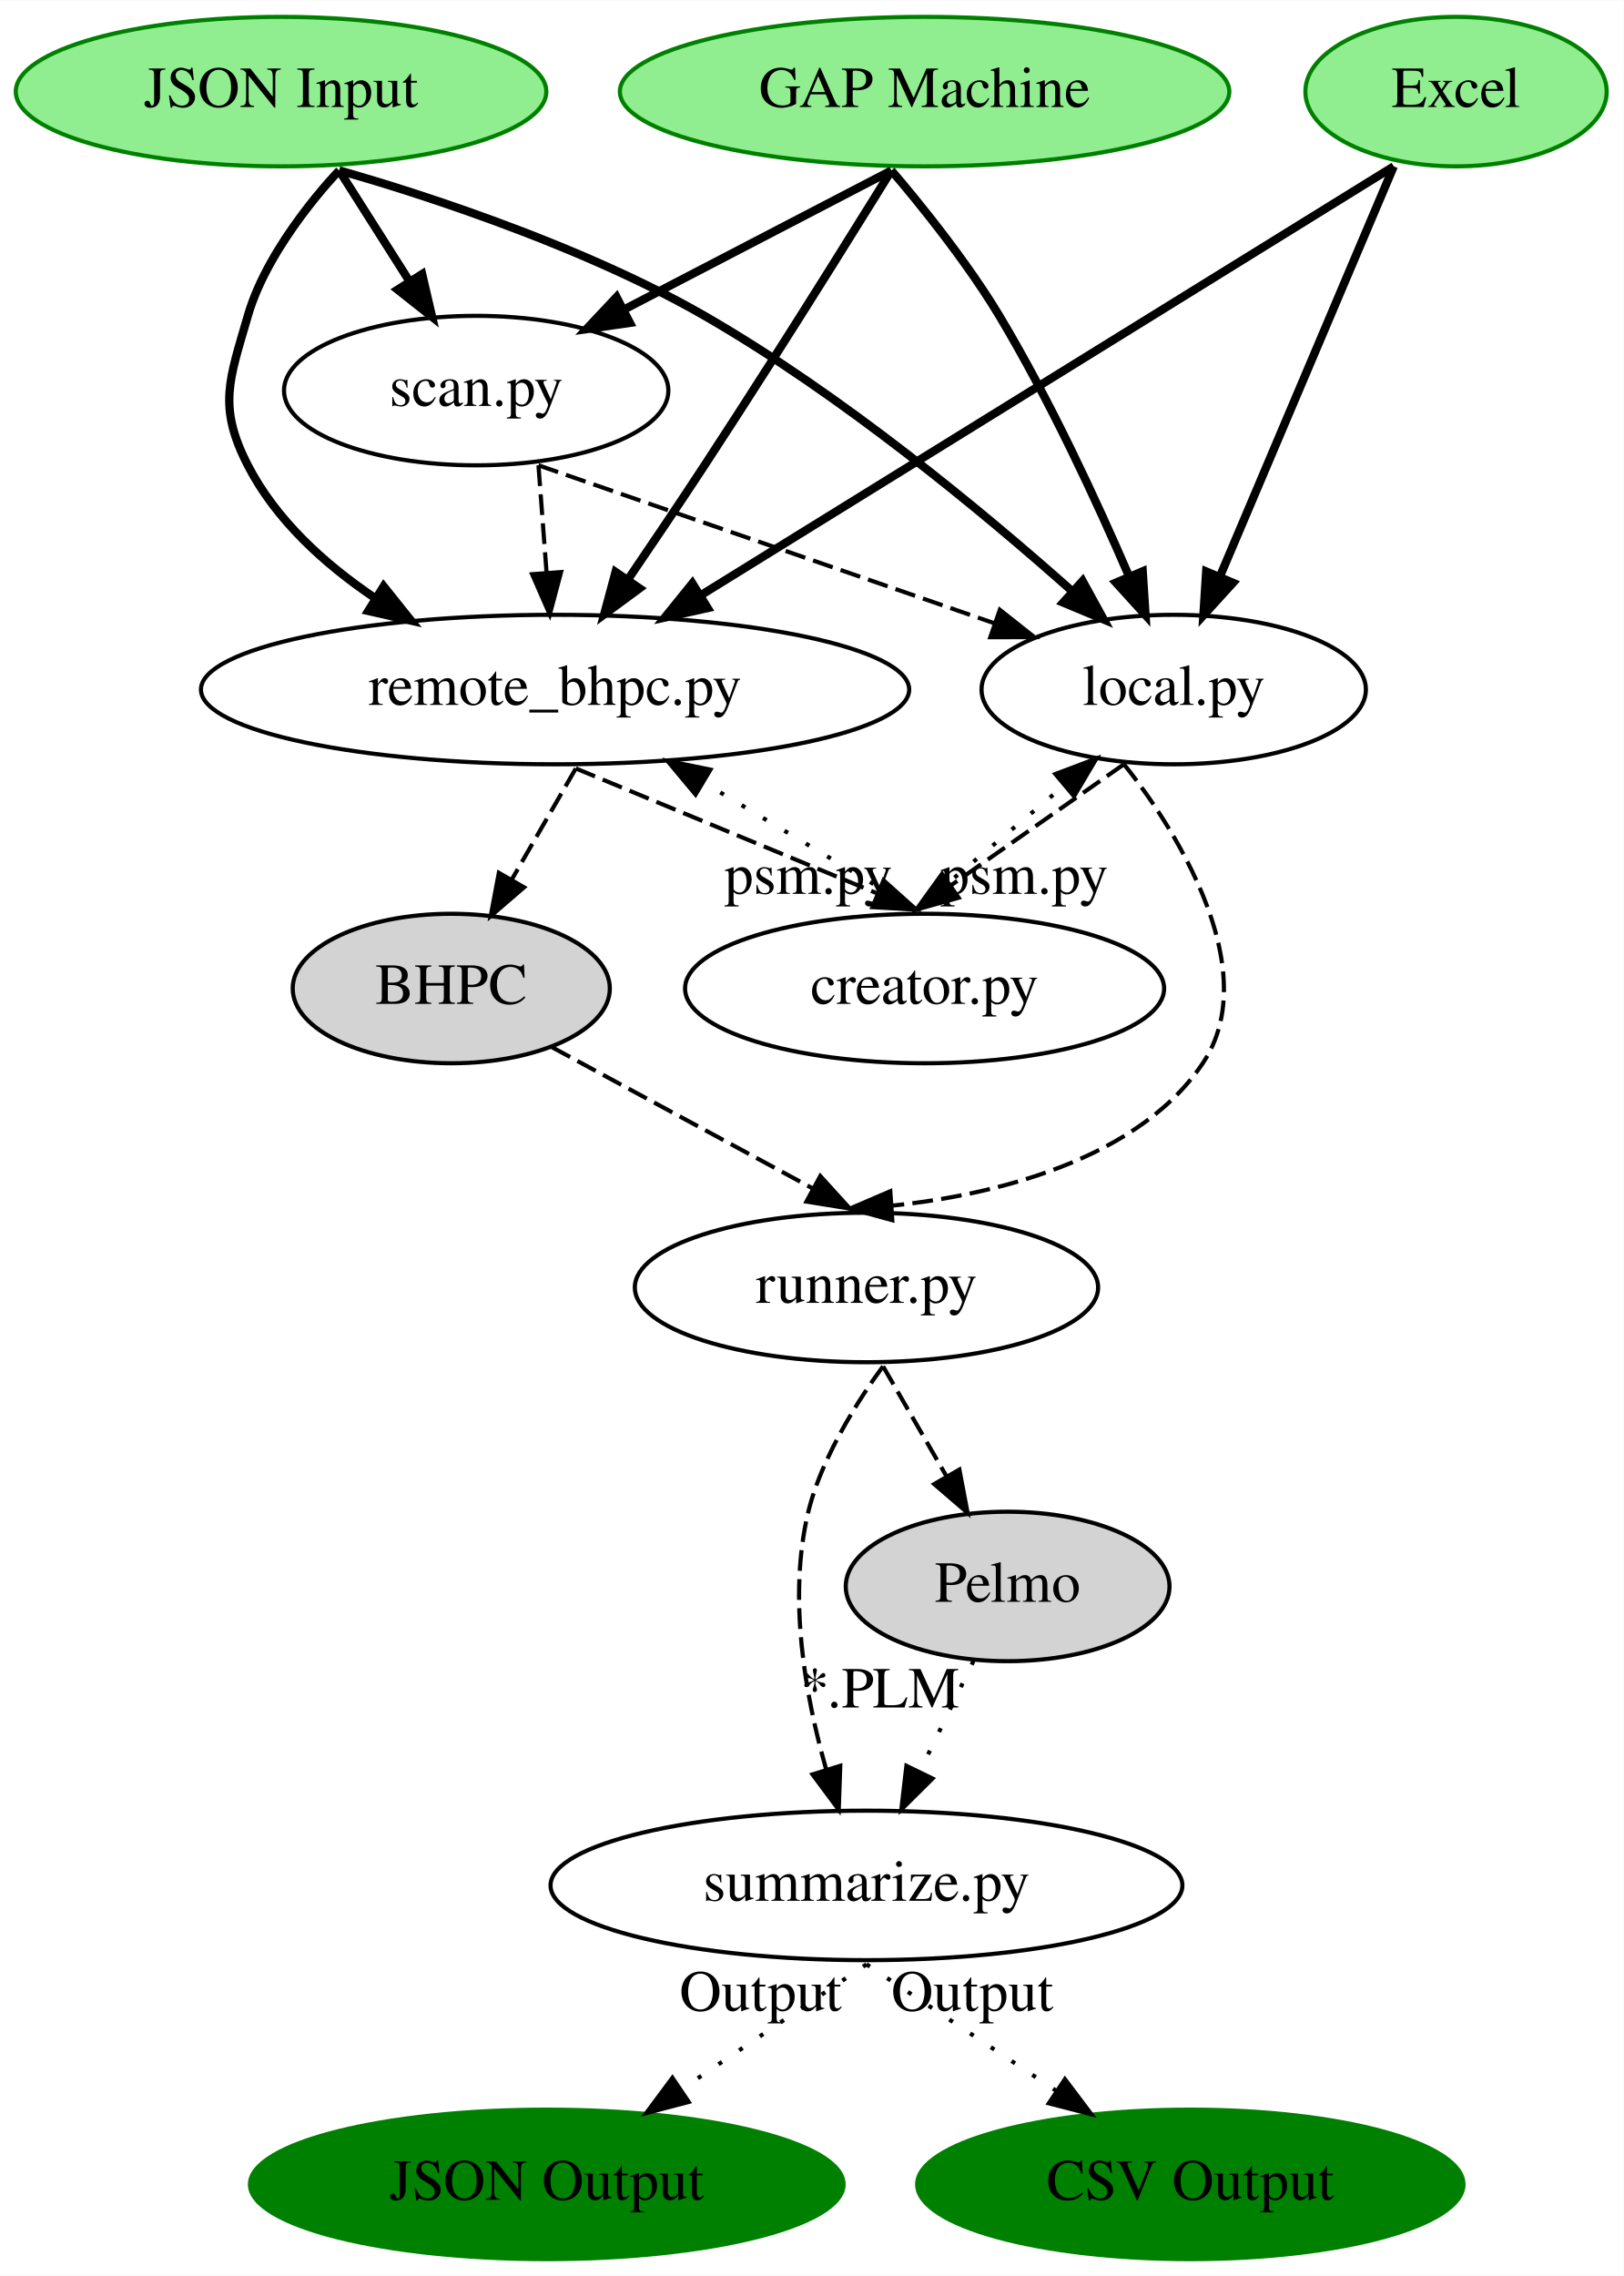
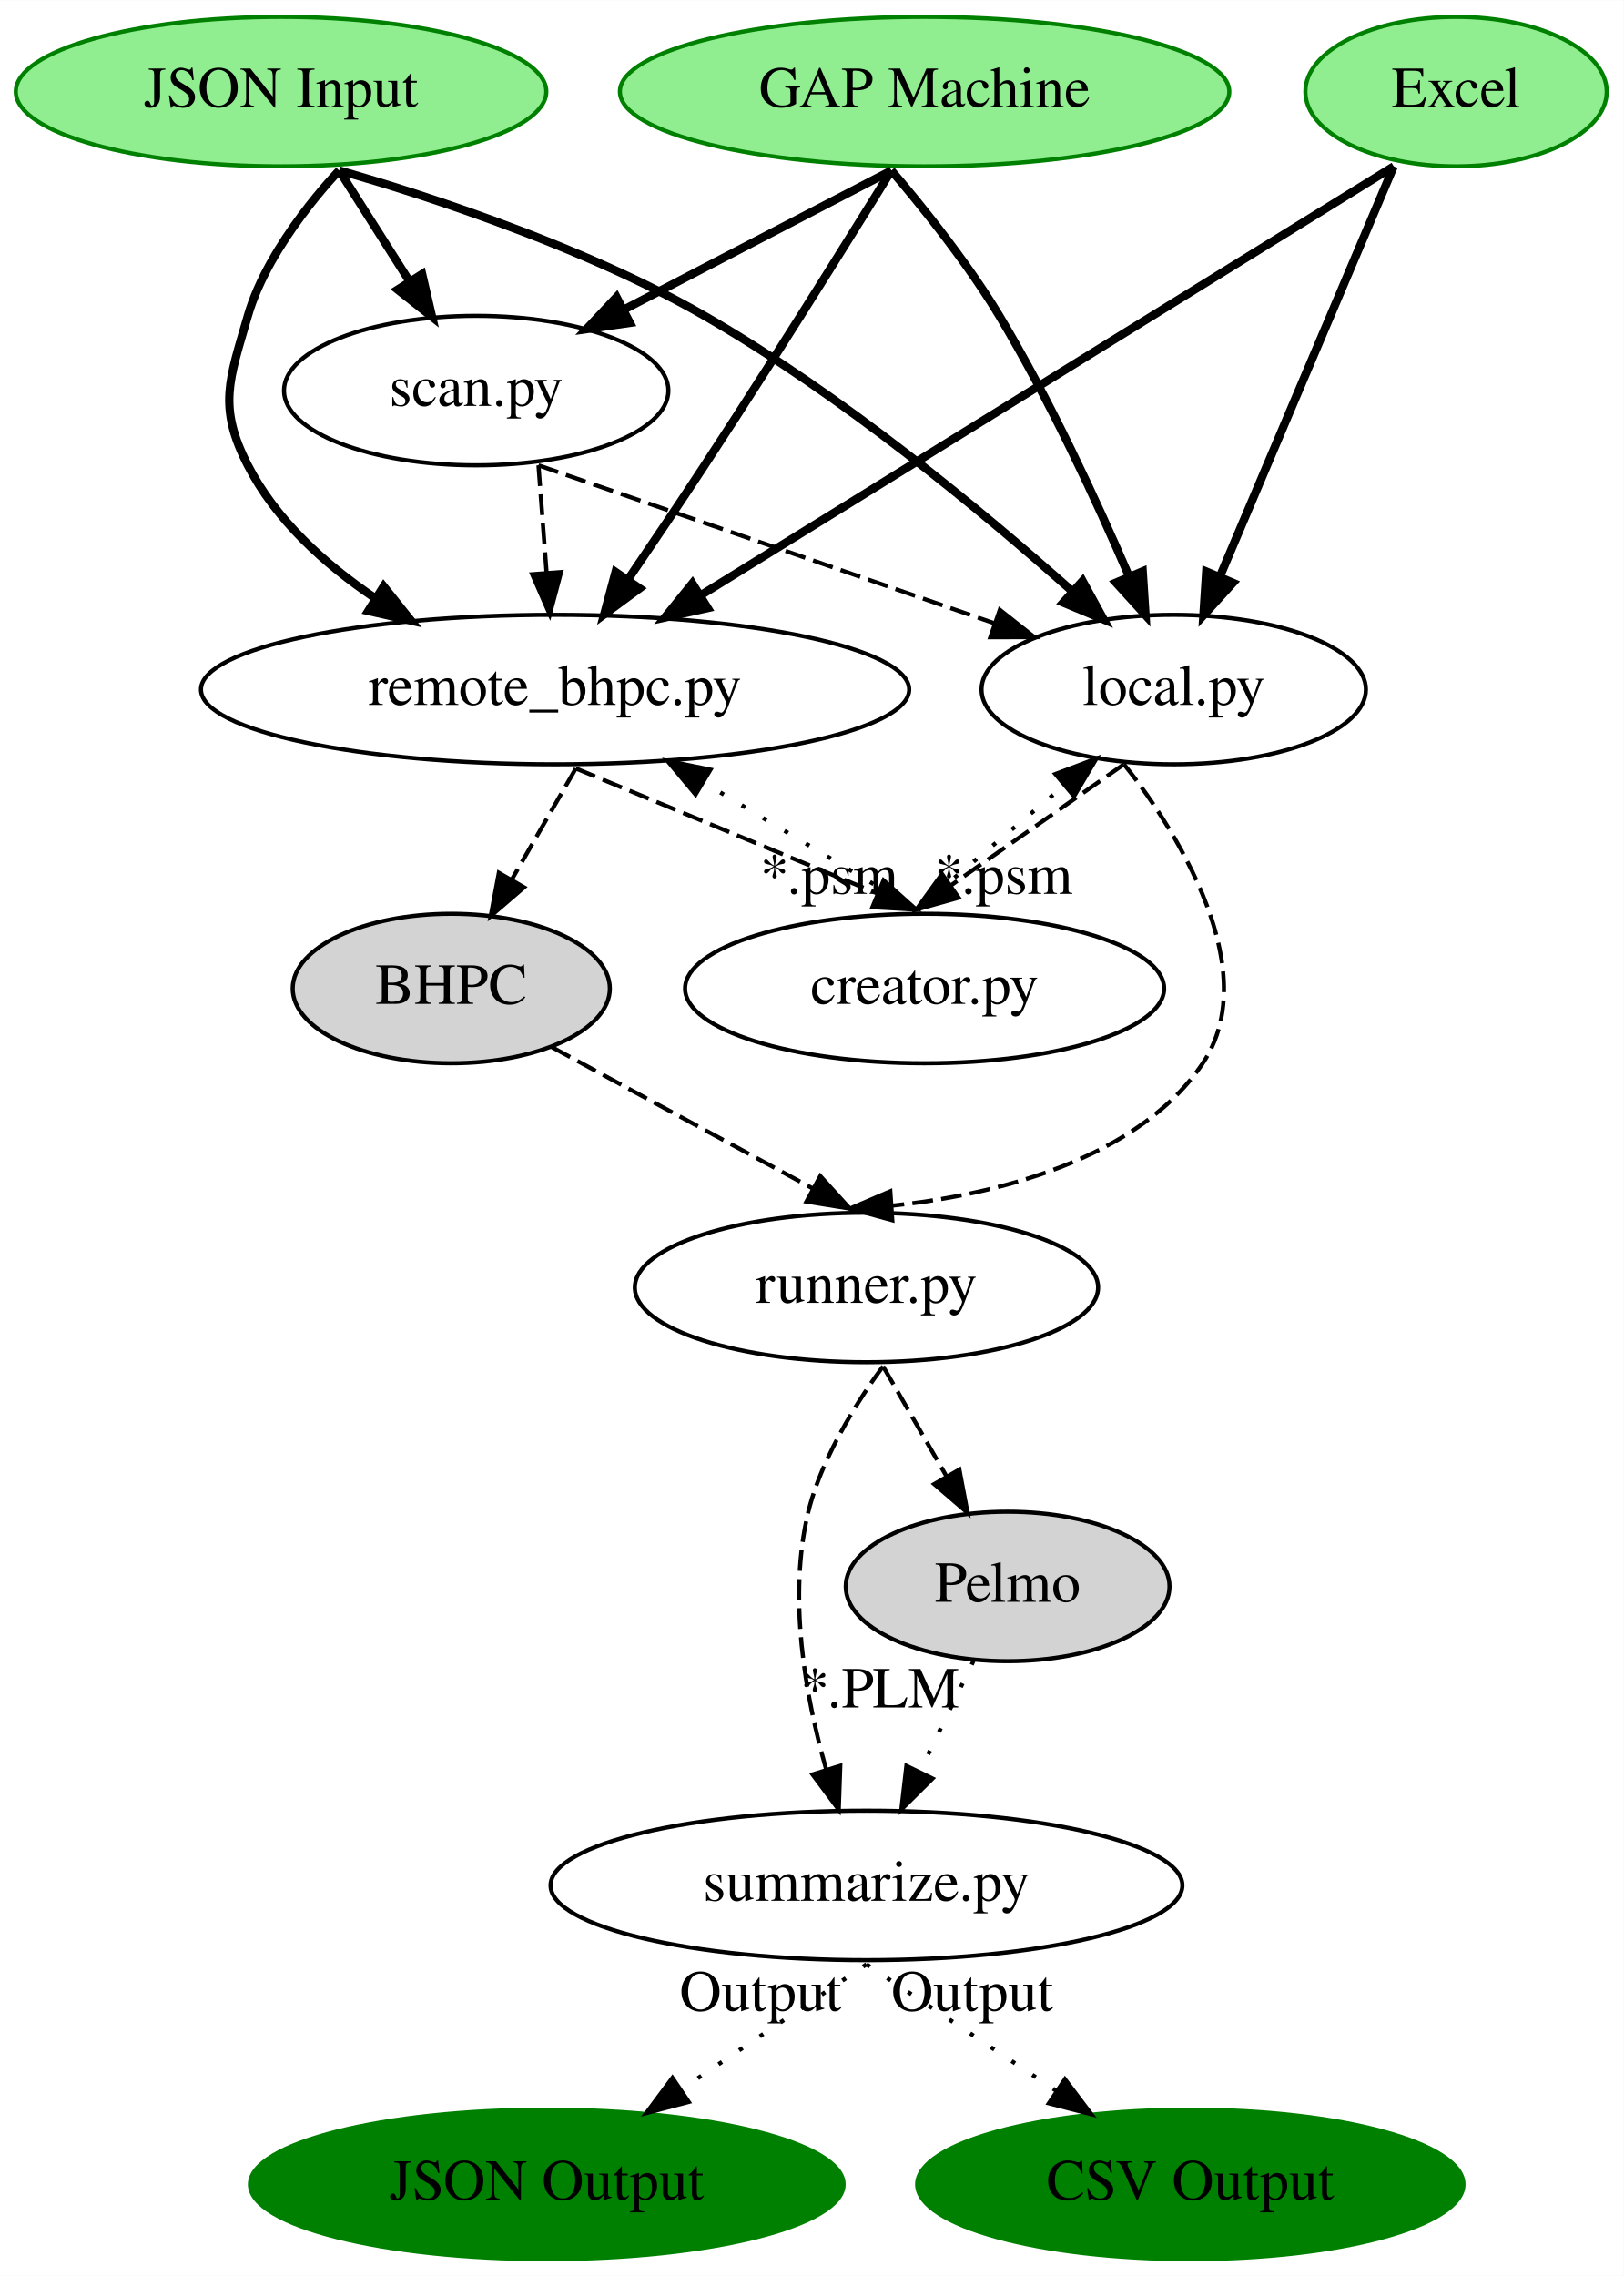
<svg xmlns="http://www.w3.org/2000/svg" width="391pt" height="548pt" viewBox="0.00 0.00 391.09 548.00">
  <g id="graph0" class="graph" transform="scale(1 1) rotate(0) translate(4 544)">
    <polygon fill="white" stroke="transparent" points="-4,4 -4,-544 387.09,-544 387.09,4 -4,4" />
    <g id="node1" class="node">
      <ellipse fill="none" stroke="black" cx="110.69" cy="-450" rx="46.29" ry="18" />
      <text text-anchor="middle" x="110.69" y="-446.3" font-family="Times,serif" font-size="14.00">scan.py</text>
    </g>
    <g id="node2" class="node">
      <ellipse fill="none" stroke="black" cx="278.69" cy="-378" rx="46.29" ry="18" />
      <text text-anchor="middle" x="278.69" y="-374.3" font-family="Times,serif" font-size="14.00">local.py</text>
    </g>
    <g id="edge1" class="edge">
      <path fill="none" stroke="black" stroke-dasharray="5,2" d="M125.69,-432C125.69,-432 190.26,-409.63 235.5,-393.96" />
      <polygon fill="black" stroke="black" points="236.81,-397.21 245.12,-390.63 234.52,-390.6 236.81,-397.21" />
    </g>
    <g id="node3" class="node">
      <ellipse fill="none" stroke="black" cx="129.69" cy="-378" rx="85.29" ry="18" />
      <text text-anchor="middle" x="129.69" y="-374.3" font-family="Times,serif" font-size="14.00">
                remote_bhpc.py
            </text>
    </g>
    <g id="edge2" class="edge">
      <path fill="none" stroke="black" stroke-dasharray="5,2" d="M125.69,-432C125.69,-432 126.66,-419.27 127.63,-406.29" />
      <polygon fill="black" stroke="black" points="131.14,-406.3 128.41,-396.06 124.16,-405.77 131.14,-406.3" />
    </g>
    <g id="node4" class="node">
      <ellipse fill="none" stroke="black" cx="218.69" cy="-306" rx="57.69" ry="18" />
      <text text-anchor="middle" x="218.69" y="-302.3" font-family="Times,serif" font-size="14.00">creator.py
            </text>
    </g>
    <g id="edge3" class="edge">
      <path fill="none" stroke="black" stroke-dasharray="5,2" d="M266.69,-360C266.69,-360 239.15,-340.72 224.95,-330.78" />
      <polygon fill="black" stroke="black" points="226.89,-327.87 216.69,-325 222.88,-333.6 226.89,-327.87" />
    </g>
    <g id="node5" class="node">
      <ellipse fill="none" stroke="black" cx="204.69" cy="-234" rx="55.79" ry="18" />
      <text text-anchor="middle" x="204.69" y="-230.3" font-family="Times,serif" font-size="14.00">runner.py
            </text>
    </g>
    <g id="edge5" class="edge">
      <path fill="none" stroke="black" stroke-dasharray="5,2" d="M266.69,-360C266.69,-360 304.11,-315.5 285.69,-288 268.64,-262.54 229.36,-255.58 210.78,-253.7" />
      <polygon fill="black" stroke="black" points="210.91,-250.2 200.69,-253 210.43,-257.18 210.91,-250.2" />
    </g>
    <g id="edge4" class="edge">
      <path fill="none" stroke="black" stroke-dasharray="5,2" d="M134.69,-359C134.69,-359 185.75,-337.83 207.29,-328.9" />
      <polygon fill="black" stroke="black" points="208.8,-332.06 216.69,-325 206.12,-325.6 208.8,-332.06" />
    </g>
    <g id="node8" class="node">
      <ellipse fill="lightgrey" stroke="black" cx="104.69" cy="-306" rx="38.19" ry="18" />
      <text text-anchor="middle" x="104.69" y="-302.3" font-family="Times,serif" font-size="14.00">BHPC</text>
    </g>
    <g id="edge7" class="edge">
      <path fill="none" stroke="black" stroke-dasharray="5,2" d="M134.69,-359C134.69,-359 126.96,-345.59 119.34,-332.39" />
      <polygon fill="black" stroke="black" points="122.22,-330.37 114.19,-323.45 116.15,-333.86 122.22,-330.37" />
    </g>
    <g id="edge10" class="edge">
      <path fill="none" stroke="black" stroke-dasharray="1,5" d="M216.69,-325C216.69,-325 235.26,-340.57 252.07,-354.67" />
      <polygon fill="black" stroke="black" points="250.18,-357.65 260.09,-361.4 254.68,-352.29 250.18,-357.65" />
-       <text text-anchor="middle" x="190.69" y="-328.8" font-family="Times,serif" font-size="14.00">psm.py</text>
+       <text text-anchor="middle" x="195.69" y="-328.8" font-family="Times,serif" font-size="14.00">*.psm</text>
    </g>
    <g id="edge11" class="edge">
      <path fill="none" stroke="black" stroke-dasharray="1,5" d="M216.69,-325C216.69,-325 189.4,-341.31 165.39,-355.67" />
      <polygon fill="black" stroke="black" points="163.53,-352.7 156.74,-360.83 167.12,-358.71 163.53,-352.7" />
-       <text text-anchor="middle" x="242.69" y="-328.8" font-family="Times,serif" font-size="14.00">psm.py</text>
+       <text text-anchor="middle" x="237.69" y="-328.8" font-family="Times,serif" font-size="14.00">*.psm</text>
    </g>
    <g id="node6" class="node">
      <ellipse fill="none" stroke="black" cx="204.69" cy="-90" rx="76.09" ry="18" />
      <text text-anchor="middle" x="204.69" y="-86.3" font-family="Times,serif" font-size="14.00">summarize.py
            </text>
    </g>
    <g id="edge9" class="edge">
      <path fill="none" stroke="black" stroke-dasharray="5,2" d="M208.69,-215C208.69,-215 194.81,-197 190.69,-180 185.71,-159.41 189.92,-135.7 194.99,-117.93" />
      <polygon fill="black" stroke="black" points="198.38,-118.81 198.01,-108.23 191.69,-116.73 198.38,-118.81" />
    </g>
    <g id="node7" class="node">
      <ellipse fill="lightgrey" stroke="black" cx="238.69" cy="-162" rx="38.99" ry="18" />
      <text text-anchor="middle" x="238.69" y="-158.3" font-family="Times,serif" font-size="14.00">Pelmo</text>
    </g>
    <g id="edge6" class="edge">
      <path fill="none" stroke="black" stroke-dasharray="5,2" d="M208.69,-215C208.69,-215 216.33,-201.76 223.9,-188.64" />
      <polygon fill="black" stroke="black" points="227.07,-190.15 229.04,-179.74 221.01,-186.65 227.07,-190.15" />
    </g>
    <g id="node12" class="node">
      <ellipse fill="green" stroke="green" cx="127.69" cy="-18" rx="71.49" ry="18" />
      <text text-anchor="middle" x="127.69" y="-14.3" font-family="Times,serif" font-size="14.00">JSON Output
            </text>
    </g>
    <g id="edge13" class="edge">
      <path fill="none" stroke="black" stroke-dasharray="1,5" d="M204.69,-71C204.69,-71 181.17,-55.11 160.12,-40.9" />
      <polygon fill="black" stroke="black" points="161.88,-37.86 151.64,-35.17 157.96,-43.67 161.88,-37.86" />
      <text text-anchor="middle" x="179.19" y="-59.8" font-family="Times,serif" font-size="14.00">Output</text>
    </g>
    <g id="node13" class="node">
      <ellipse fill="green" stroke="green" cx="282.69" cy="-18" rx="65.79" ry="18" />
      <text text-anchor="middle" x="282.69" y="-14.3" font-family="Times,serif" font-size="14.00">CSV Output
            </text>
    </g>
    <g id="edge14" class="edge">
      <path fill="none" stroke="black" stroke-dasharray="1,5" d="M204.69,-71C204.69,-71 229.04,-54.77 250.53,-40.45" />
      <polygon fill="black" stroke="black" points="252.49,-43.34 258.87,-34.88 248.61,-37.52 252.49,-43.34" />
      <text text-anchor="middle" x="230.19" y="-59.8" font-family="Times,serif" font-size="14.00">Output</text>
    </g>
    <g id="edge12" class="edge">
      <path fill="none" stroke="black" stroke-dasharray="1,5" d="M230.46,-144.05C226.6,-136.09 221.89,-126.41 217.57,-117.51" />
      <polygon fill="black" stroke="black" points="220.6,-115.74 213.09,-108.28 214.31,-118.8 220.6,-115.74" />
      <text text-anchor="middle" x="207.96" y="-132.85" font-family="Times,serif" font-size="14.00">*.PLM</text>
    </g>
    <g id="edge8" class="edge">
      <path fill="none" stroke="black" stroke-dasharray="5,2" d="M128.92,-291.88C149.36,-280.81 177.5,-265.57 191.71,-257.87" />
      <polygon fill="black" stroke="black" points="193.57,-260.84 200.69,-253 190.23,-254.69 193.57,-260.84" />
    </g>
    <g id="node9" class="node">
      <ellipse fill="lightgreen" stroke="green" cx="218.69" cy="-522" rx="73.39" ry="18" />
      <text text-anchor="middle" x="218.69" y="-518.3" font-family="Times,serif" font-size="14.00">GAP Machine
            </text>
    </g>
    <g id="edge21" class="edge">
      <path fill="none" stroke="black" stroke-width="2" d="M210.69,-503C210.69,-503 175,-484.44 146.26,-469.5" />
      <polygon fill="black" stroke="black" stroke-width="2" points="147.72,-466.31 137.23,-464.8 144.49,-472.52 147.72,-466.31" />
    </g>
    <g id="edge15" class="edge">
      <path fill="none" stroke="black" stroke-width="2" d="M210.69,-503C210.69,-503 226.73,-484.62 236.69,-468 248.85,-447.72 260.13,-423.36 267.94,-405.26" />
      <polygon fill="black" stroke="black" stroke-width="2" points="271.22,-406.48 271.9,-395.91 264.78,-403.75 271.22,-406.48" />
    </g>
    <g id="edge16" class="edge">
      <path fill="none" stroke="black" stroke-width="2" d="M210.69,-503C210.69,-503 186.19,-463.23 165.69,-432 159.74,-422.93 153.1,-413.08 147.16,-404.37" />
      <polygon fill="black" stroke="black" stroke-width="2" points="150.04,-402.37 141.51,-396.09 144.26,-406.32 150.04,-402.37" />
    </g>
    <g id="node10" class="node">
      <ellipse fill="lightgreen" stroke="green" cx="346.69" cy="-522" rx="36.29" ry="18" />
      <text text-anchor="middle" x="346.69" y="-518.3" font-family="Times,serif" font-size="14.00">Excel</text>
    </g>
    <g id="edge17" class="edge">
      <path fill="none" stroke="black" stroke-width="2" d="M331.69,-504C331.69,-504 305.47,-442.15 289.92,-405.47" />
      <polygon fill="black" stroke="black" stroke-width="2" points="292.97,-403.7 285.84,-395.86 286.52,-406.43 292.97,-403.7" />
    </g>
    <g id="edge18" class="edge">
      <path fill="none" stroke="black" stroke-width="2" d="M331.69,-504C331.69,-504 222.82,-436.63 164.93,-400.8" />
      <polygon fill="black" stroke="black" stroke-width="2" points="166.45,-397.63 156.1,-395.34 162.76,-403.58 166.45,-397.63" />
    </g>
    <g id="node11" class="node">
      <ellipse fill="lightgreen" stroke="green" cx="63.69" cy="-522" rx="63.89" ry="18" />
      <text text-anchor="middle" x="63.69" y="-518.3" font-family="Times,serif" font-size="14.00">JSON Input
            </text>
    </g>
    <g id="edge22" class="edge">
      <path fill="none" stroke="black" stroke-width="2" d="M77.69,-503C77.69,-503 86.26,-489.5 94.66,-476.26" />
      <polygon fill="black" stroke="black" stroke-width="2" points="97.67,-478.06 100.07,-467.74 91.76,-474.31 97.67,-478.06" />
    </g>
    <g id="edge19" class="edge">
      <path fill="none" stroke="black" stroke-width="2" d="M77.69,-503C77.69,-503 129.23,-489.02 165.69,-468 198.65,-449.01 232.38,-421.12 254.31,-401.63" />
      <polygon fill="black" stroke="black" stroke-width="2" points="256.74,-404.16 261.83,-394.87 252.06,-398.95 256.74,-404.16" />
    </g>
    <g id="edge20" class="edge">
      <path fill="none" stroke="black" stroke-width="2" d="M77.69,-503C77.69,-503 60.78,-485.65 55.69,-468 51.26,-452.63 48.38,-446.23 55.69,-432 62.44,-418.88 74.1,-408.28 86.2,-400.11" />
      <polygon fill="black" stroke="black" stroke-width="2" points="88.4,-402.86 95.02,-394.59 84.69,-396.93 88.4,-402.86" />
    </g>
  </g>
</svg>
